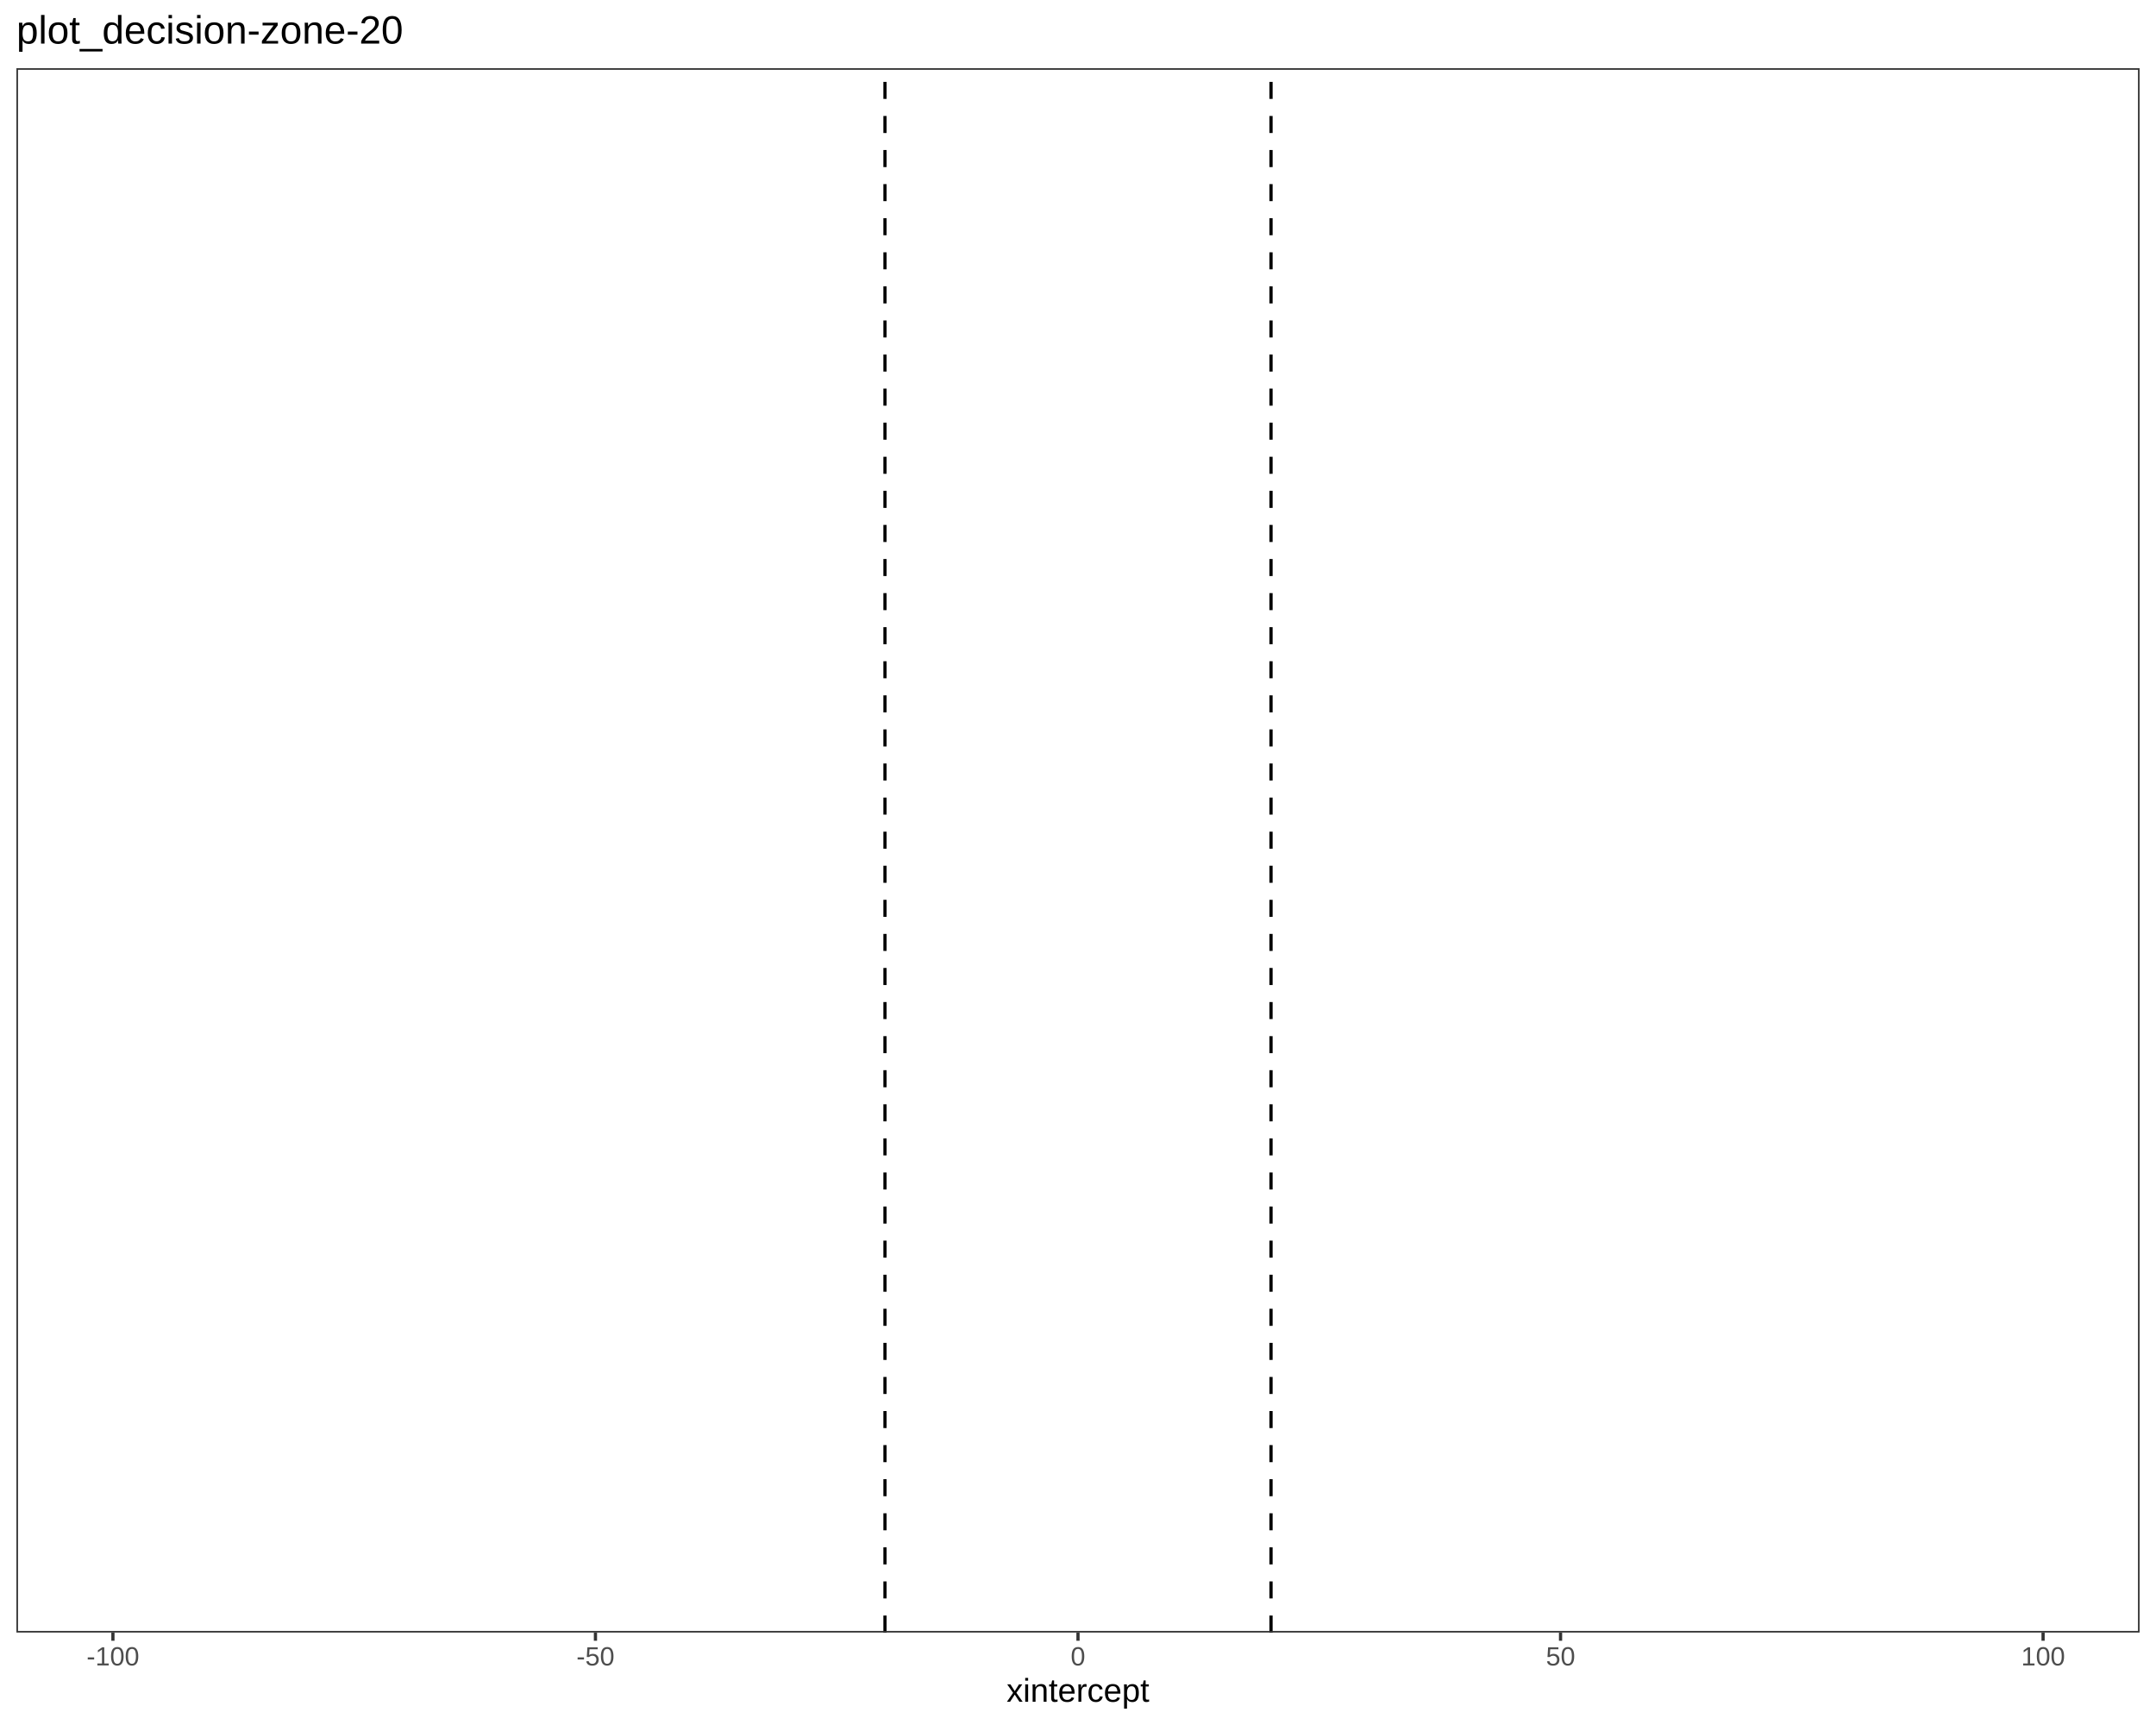
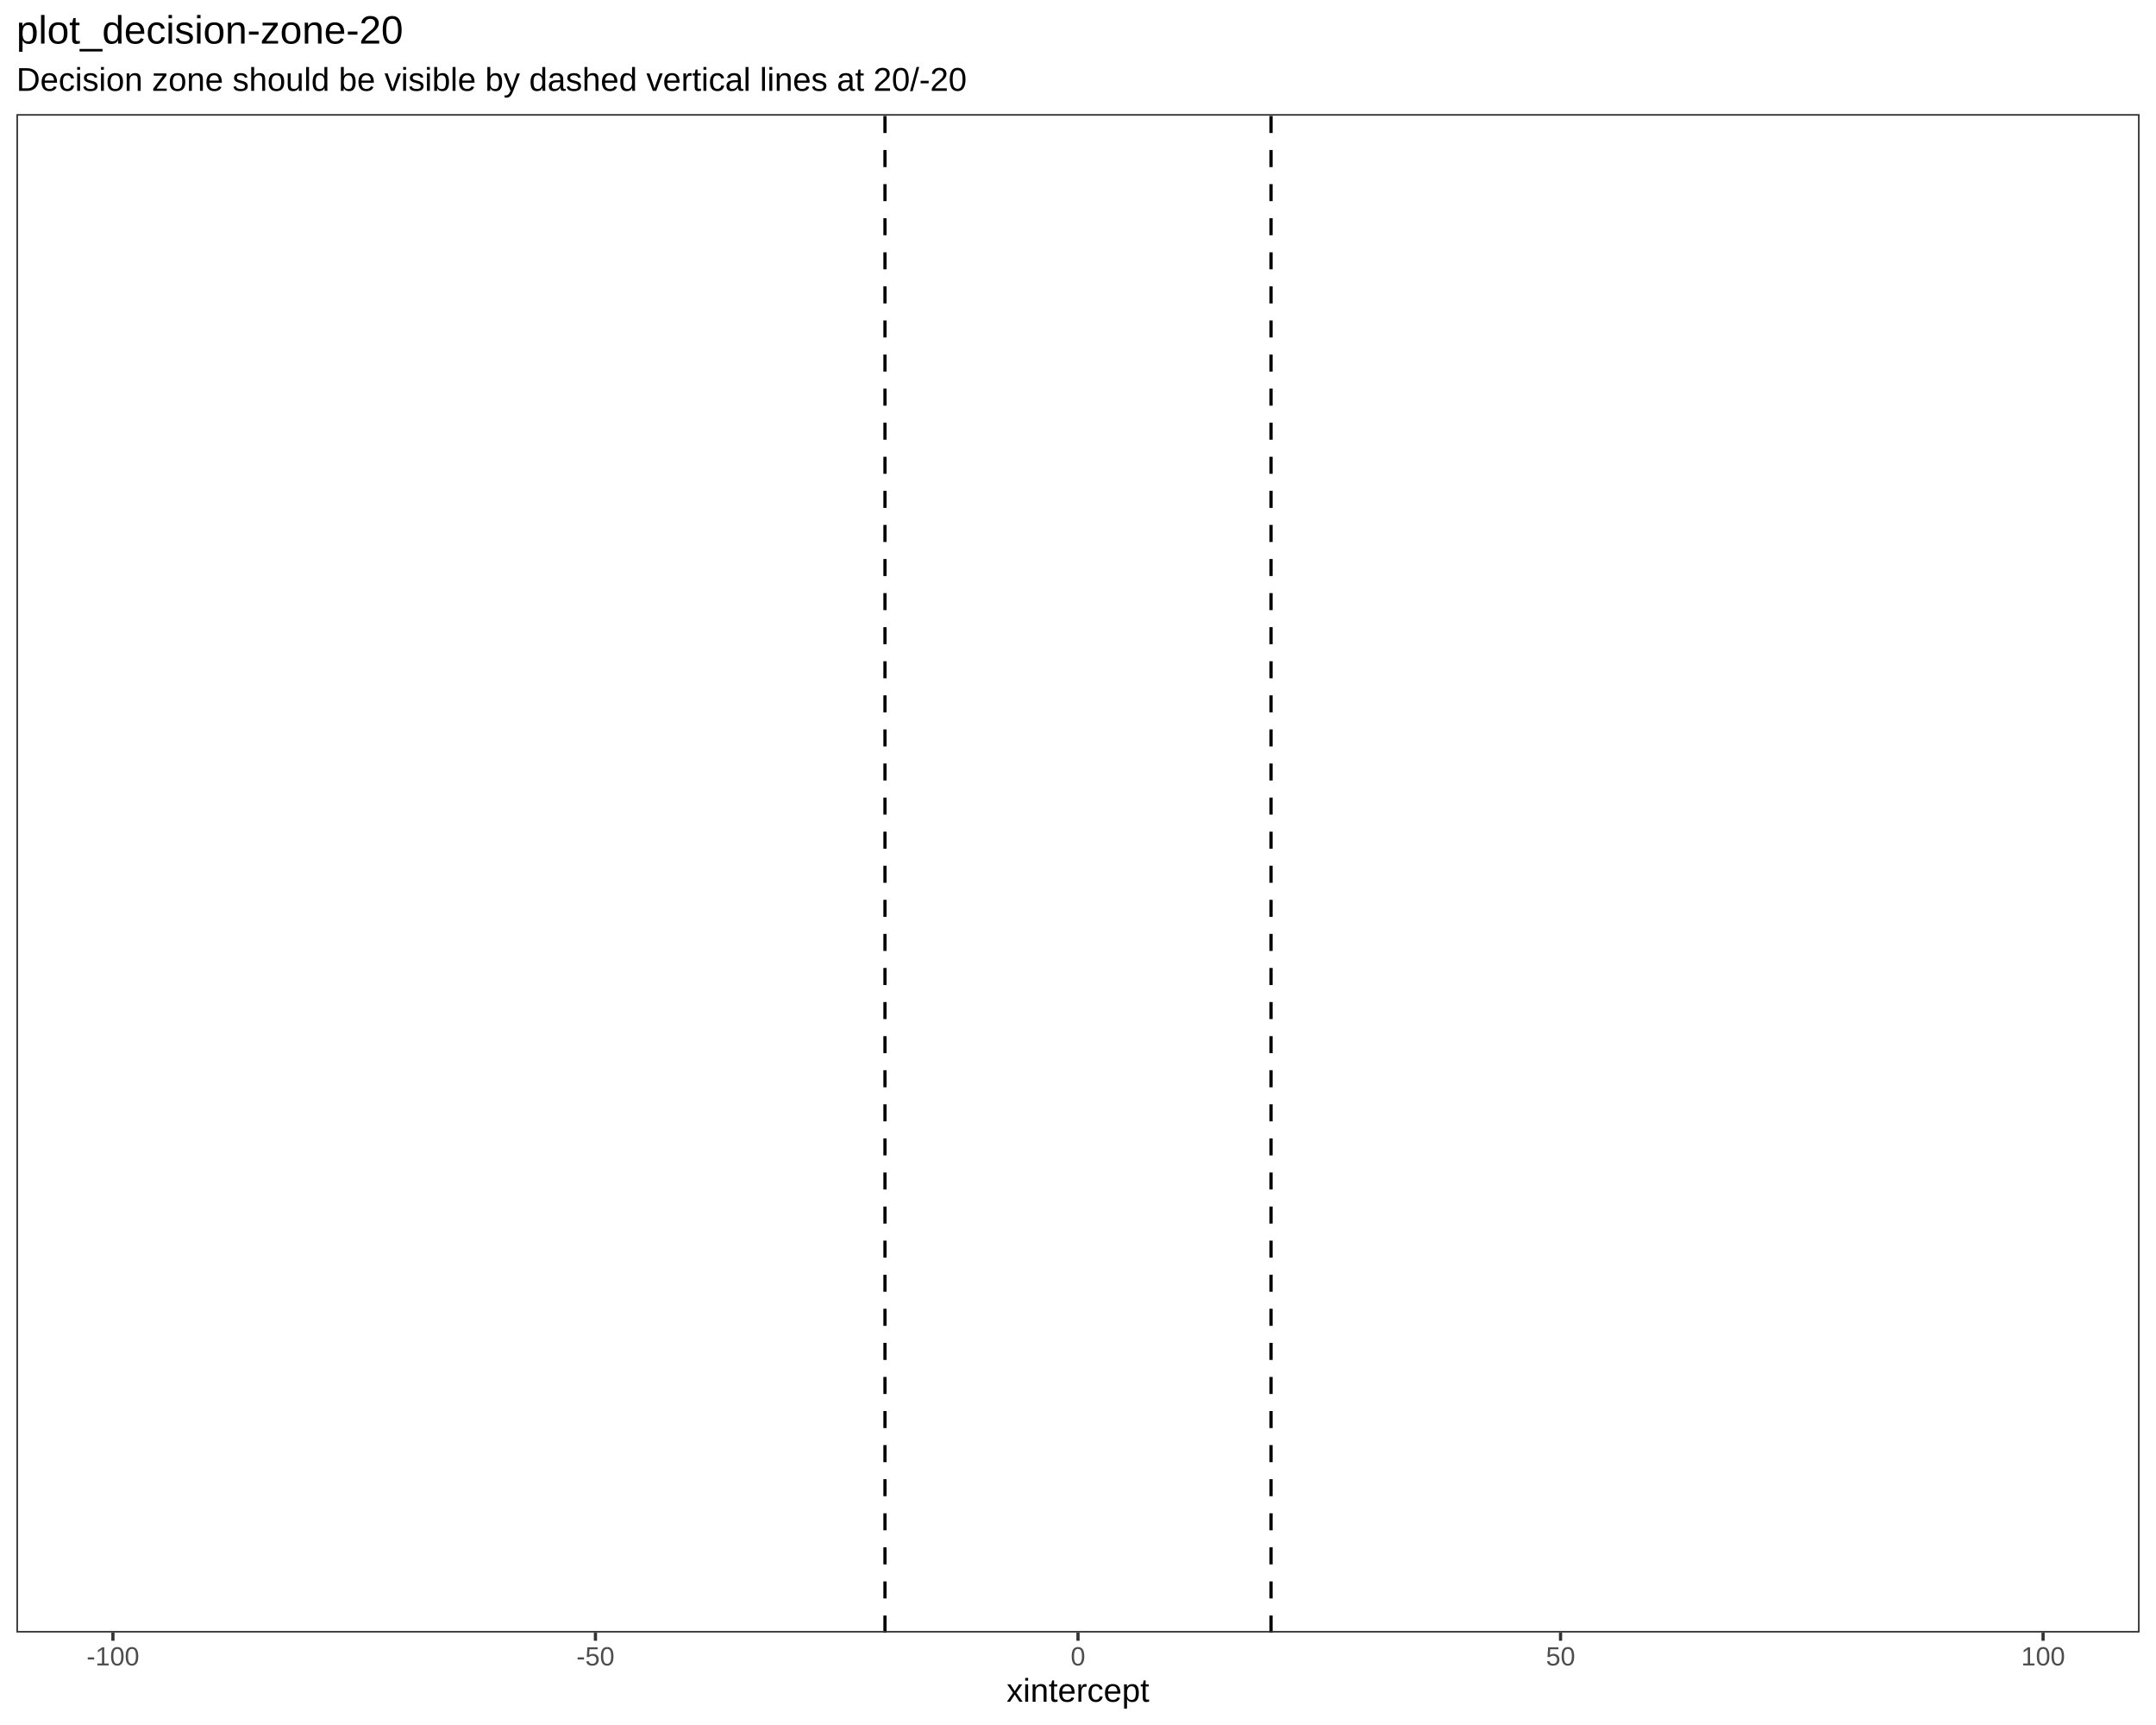
<svg xmlns="http://www.w3.org/2000/svg" viewBox="0 0 720.00 576.00">
  <defs>
    <style type="text/css">
    line, polyline, polygon, path, rect, circle {
      fill: none;
      stroke: #000000;
      stroke-linecap: round;
      stroke-linejoin: round;
      stroke-miterlimit: 10.00;
    }
  </style>
  </defs>
  <rect width="100%" height="100%" style="stroke: none; fill: #FFFFFF;" />
  <rect x="0.00" y="0.00" width="720.00" height="576.00" style="stroke-width: 1.07; stroke: #FFFFFF; fill: #FFFFFF;" />
  <defs>
-     <clipPath id="cpNS40OHw3MTQuNTJ8NTQ1LjEzfDIyLjc3">
-       <rect x="5.48" y="22.77" width="709.04" height="522.36" />
+     <clipPath id="cpNS40OHw3MTQuNTJ8NTQ1LjEzfDM4LjA5">
+       <rect x="5.48" y="38.09" width="709.04" height="507.04" />
    </clipPath>
  </defs>
-   <rect x="5.48" y="22.77" width="709.04" height="522.36" style="stroke-width: 1.07; stroke: none; fill: #FFFFFF;" clip-path="url(#cpNS40OHw3MTQuNTJ8NTQ1LjEzfDIyLjc3)" />
-   <line x1="295.54" y1="545.13" x2="295.54" y2="22.77" style="stroke-width: 1.07; stroke-dasharray: 5.69,5.69; stroke-linecap: butt;" clip-path="url(#cpNS40OHw3MTQuNTJ8NTQ1LjEzfDIyLjc3)" />
-   <line x1="424.46" y1="545.13" x2="424.46" y2="22.77" style="stroke-width: 1.07; stroke-dasharray: 5.69,5.69; stroke-linecap: butt;" clip-path="url(#cpNS40OHw3MTQuNTJ8NTQ1LjEzfDIyLjc3)" />
-   <rect x="5.48" y="22.77" width="709.04" height="522.36" style="stroke-width: 1.07; stroke: #333333;" clip-path="url(#cpNS40OHw3MTQuNTJ8NTQ1LjEzfDIyLjc3)" />
+   <rect x="5.48" y="38.09" width="709.04" height="507.04" style="stroke-width: 1.07; stroke: none; fill: #FFFFFF;" clip-path="url(#cpNS40OHw3MTQuNTJ8NTQ1LjEzfDM4LjA5)" />
+   <line x1="295.54" y1="545.13" x2="295.54" y2="38.09" style="stroke-width: 1.07; stroke-dasharray: 5.69,5.69; stroke-linecap: butt;" clip-path="url(#cpNS40OHw3MTQuNTJ8NTQ1LjEzfDM4LjA5)" />
+   <line x1="424.46" y1="545.13" x2="424.46" y2="38.09" style="stroke-width: 1.07; stroke-dasharray: 5.69,5.69; stroke-linecap: butt;" clip-path="url(#cpNS40OHw3MTQuNTJ8NTQ1LjEzfDM4LjA5)" />
+   <rect x="5.48" y="38.09" width="709.04" height="507.04" style="stroke-width: 1.07; stroke: #333333;" clip-path="url(#cpNS40OHw3MTQuNTJ8NTQ1LjEzfDM4LjA5)" />
  <defs>
    <clipPath id="cpMC4wMHw3MjAuMDB8NTc2LjAwfDAuMDA=">
      <rect x="0.00" y="0.00" width="720.00" height="576.00" />
    </clipPath>
  </defs>
  <polyline points="37.71,547.87 37.71,545.13 " style="stroke-width: 1.07; stroke: #333333; stroke-linecap: butt;" clip-path="url(#cpMC4wMHw3MjAuMDB8NTc2LjAwfDAuMDA=)" />
  <polyline points="198.85,547.87 198.85,545.13 " style="stroke-width: 1.07; stroke: #333333; stroke-linecap: butt;" clip-path="url(#cpMC4wMHw3MjAuMDB8NTc2LjAwfDAuMDA=)" />
  <polyline points="360.00,547.87 360.00,545.13 " style="stroke-width: 1.07; stroke: #333333; stroke-linecap: butt;" clip-path="url(#cpMC4wMHw3MjAuMDB8NTc2LjAwfDAuMDA=)" />
  <polyline points="521.15,547.87 521.15,545.13 " style="stroke-width: 1.07; stroke: #333333; stroke-linecap: butt;" clip-path="url(#cpMC4wMHw3MjAuMDB8NTc2LjAwfDAuMDA=)" />
  <polyline points="682.29,547.87 682.29,545.13 " style="stroke-width: 1.07; stroke: #333333; stroke-linecap: butt;" clip-path="url(#cpMC4wMHw3MjAuMDB8NTc2LjAwfDAuMDA=)" />
  <g clip-path="url(#cpMC4wMHw3MjAuMDB8NTc2LjAwfDAuMDA=)">
    <text x="28.91" y="556.11" style="font-size: 8.80px; fill: #4D4D4D; font-family: Liberation Sans;" textLength="17.59px" lengthAdjust="spacingAndGlyphs">-100</text>
  </g>
  <g clip-path="url(#cpMC4wMHw3MjAuMDB8NTc2LjAwfDAuMDA=)">
    <text x="192.50" y="556.11" style="font-size: 8.80px; fill: #4D4D4D; font-family: Liberation Sans;" textLength="12.70px" lengthAdjust="spacingAndGlyphs">-50</text>
  </g>
  <g clip-path="url(#cpMC4wMHw3MjAuMDB8NTc2LjAwfDAuMDA=)">
    <text x="357.55" y="556.11" style="font-size: 8.80px; fill: #4D4D4D; font-family: Liberation Sans;" textLength="4.89px" lengthAdjust="spacingAndGlyphs">0</text>
  </g>
  <g clip-path="url(#cpMC4wMHw3MjAuMDB8NTc2LjAwfDAuMDA=)">
    <text x="516.26" y="556.11" style="font-size: 8.80px; fill: #4D4D4D; font-family: Liberation Sans;" textLength="9.78px" lengthAdjust="spacingAndGlyphs">50</text>
  </g>
  <g clip-path="url(#cpMC4wMHw3MjAuMDB8NTc2LjAwfDAuMDA=)">
    <text x="674.96" y="556.11" style="font-size: 8.80px; fill: #4D4D4D; font-family: Liberation Sans;" textLength="14.67px" lengthAdjust="spacingAndGlyphs">100</text>
  </g>
  <g clip-path="url(#cpMC4wMHw3MjAuMDB8NTc2LjAwfDAuMDA=)">
    <text x="336.14" y="568.24" style="font-size: 11.00px; font-family: Liberation Sans;" textLength="47.72px" lengthAdjust="spacingAndGlyphs">xintercept</text>
  </g>
  <g clip-path="url(#cpMC4wMHw3MjAuMDB8NTc2LjAwfDAuMDA=)">
+     <text x="5.48" y="30.33" style="font-size: 11.00px; font-family: Liberation Sans;" textLength="317.56px" lengthAdjust="spacingAndGlyphs">Decision zone should be visible by dashed vertical lines at 20/-20</text>
+   </g>
+   <g clip-path="url(#cpMC4wMHw3MjAuMDB8NTc2LjAwfDAuMDA=)">
    <text x="5.48" y="14.56" style="font-size: 13.20px; font-family: Liberation Sans;" textLength="128.97px" lengthAdjust="spacingAndGlyphs">plot_decision-zone-20</text>
  </g>
</svg>
